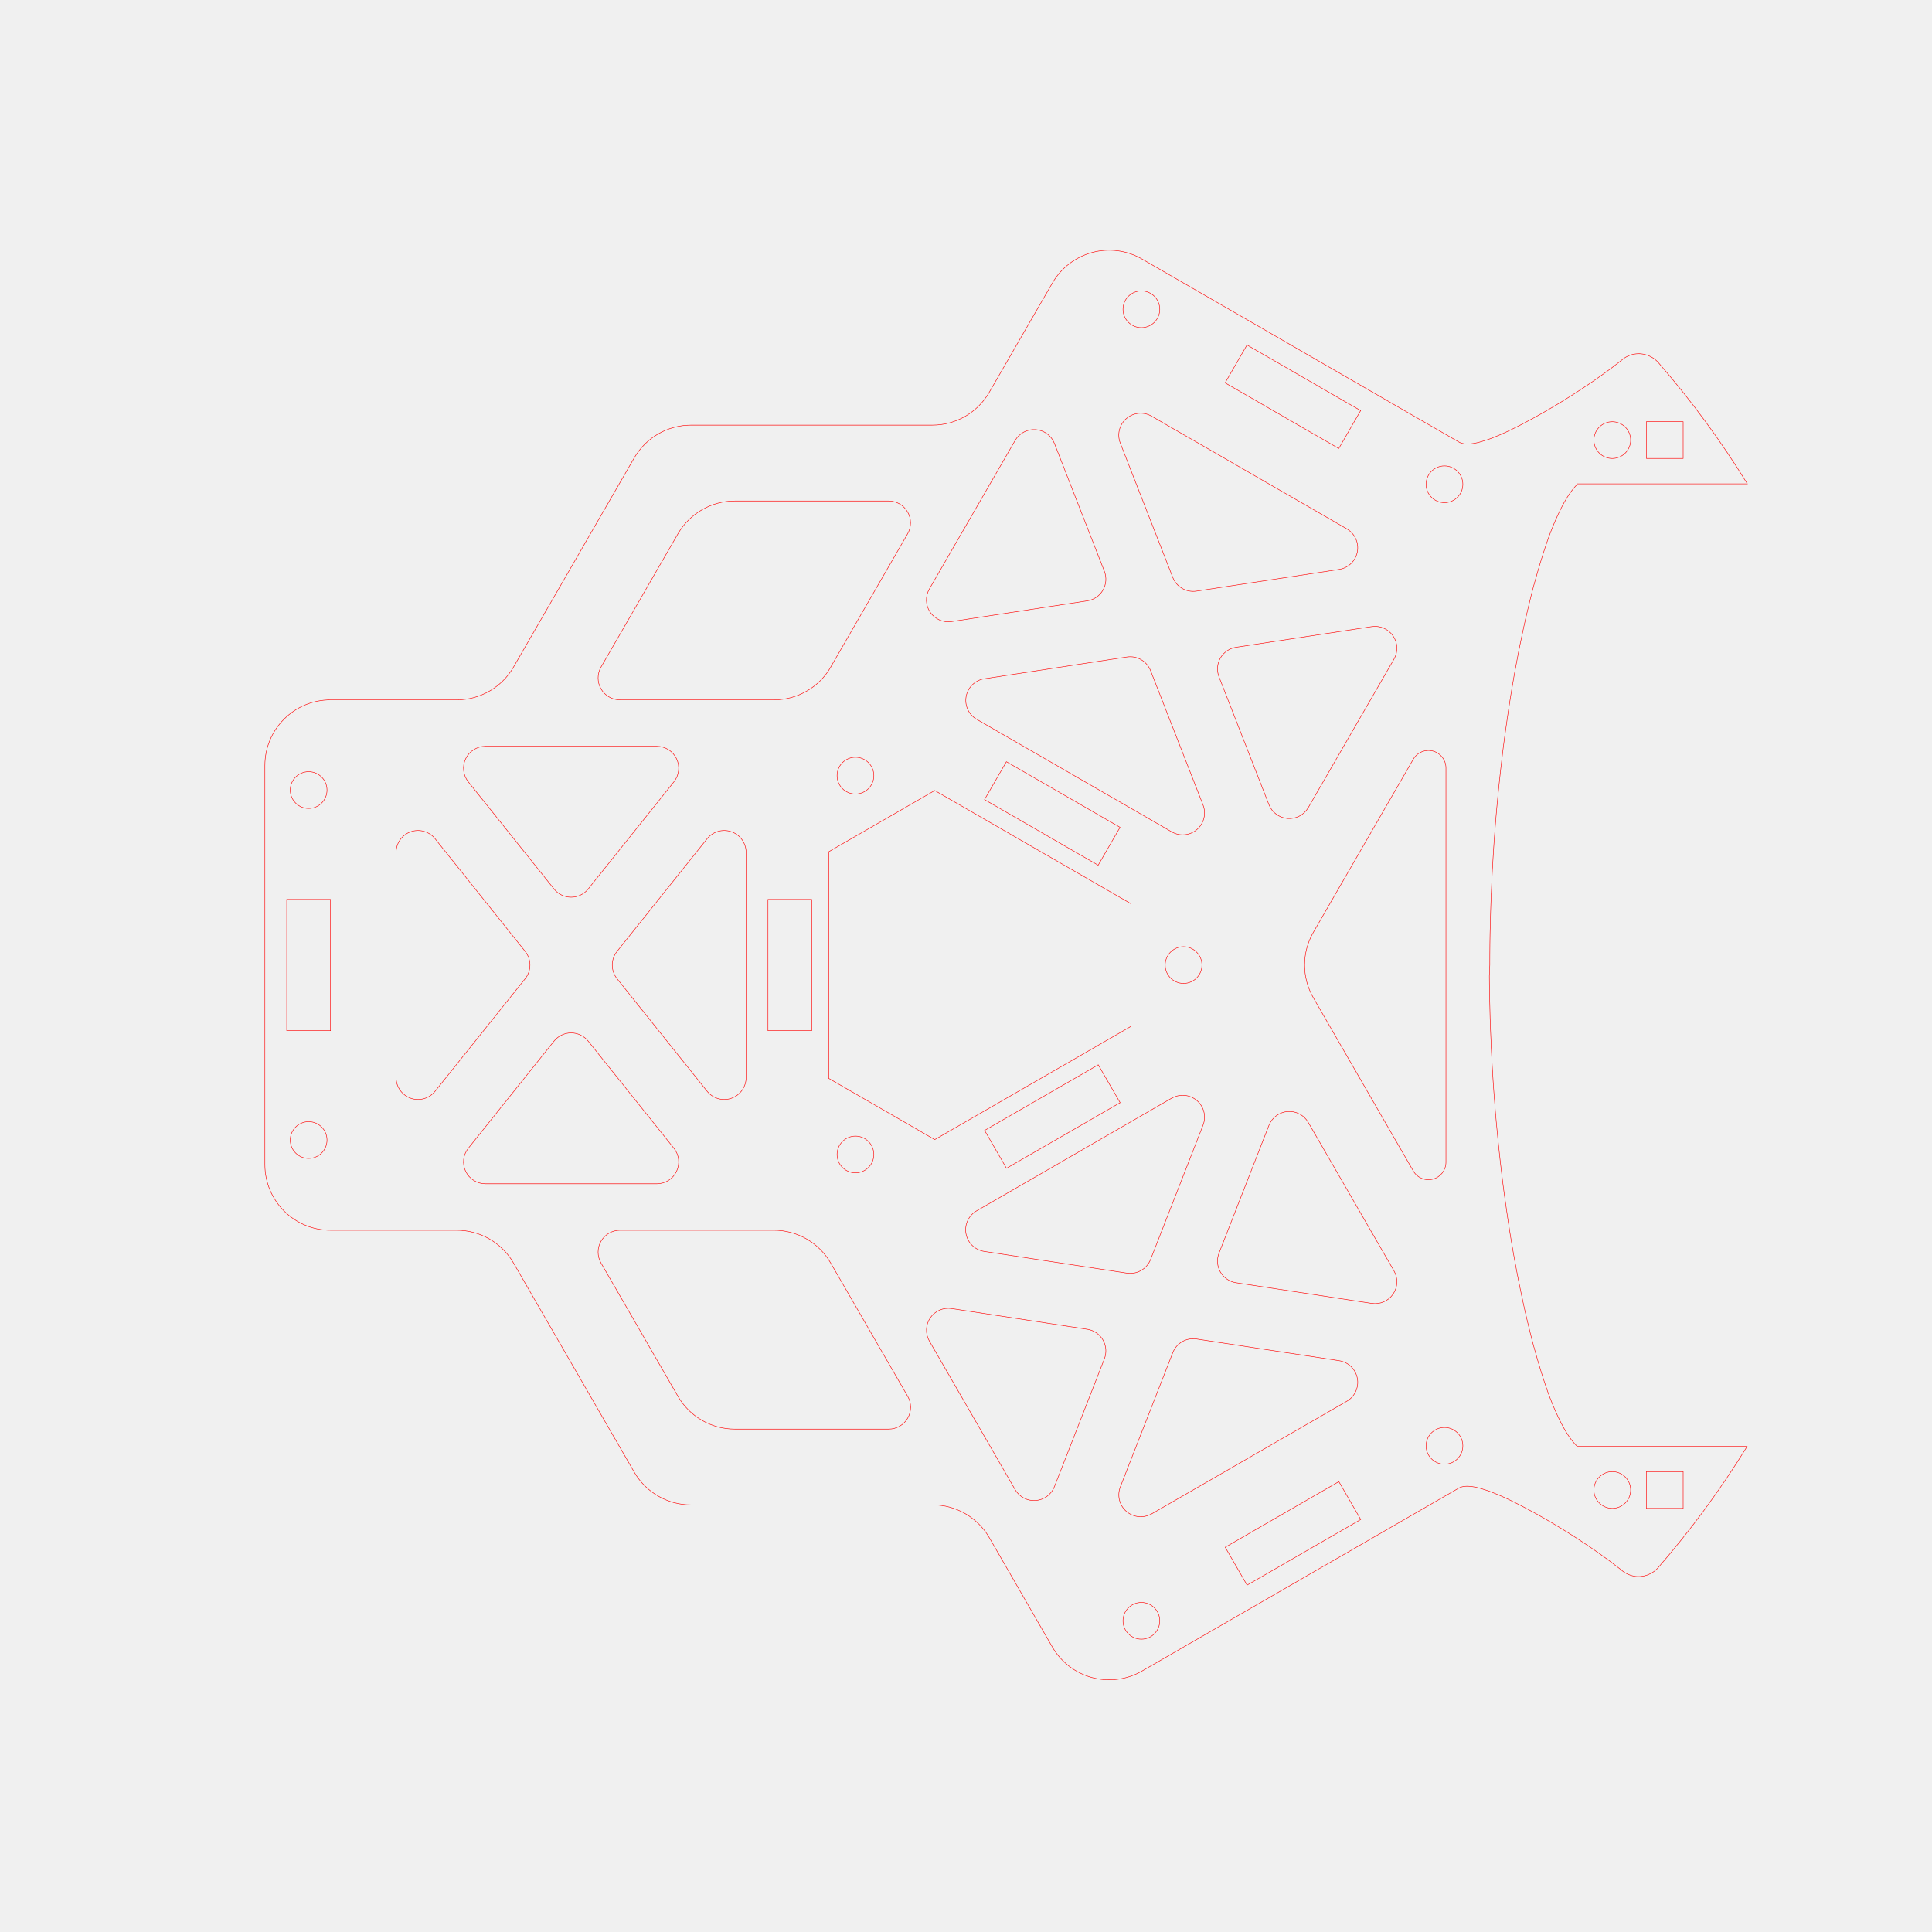
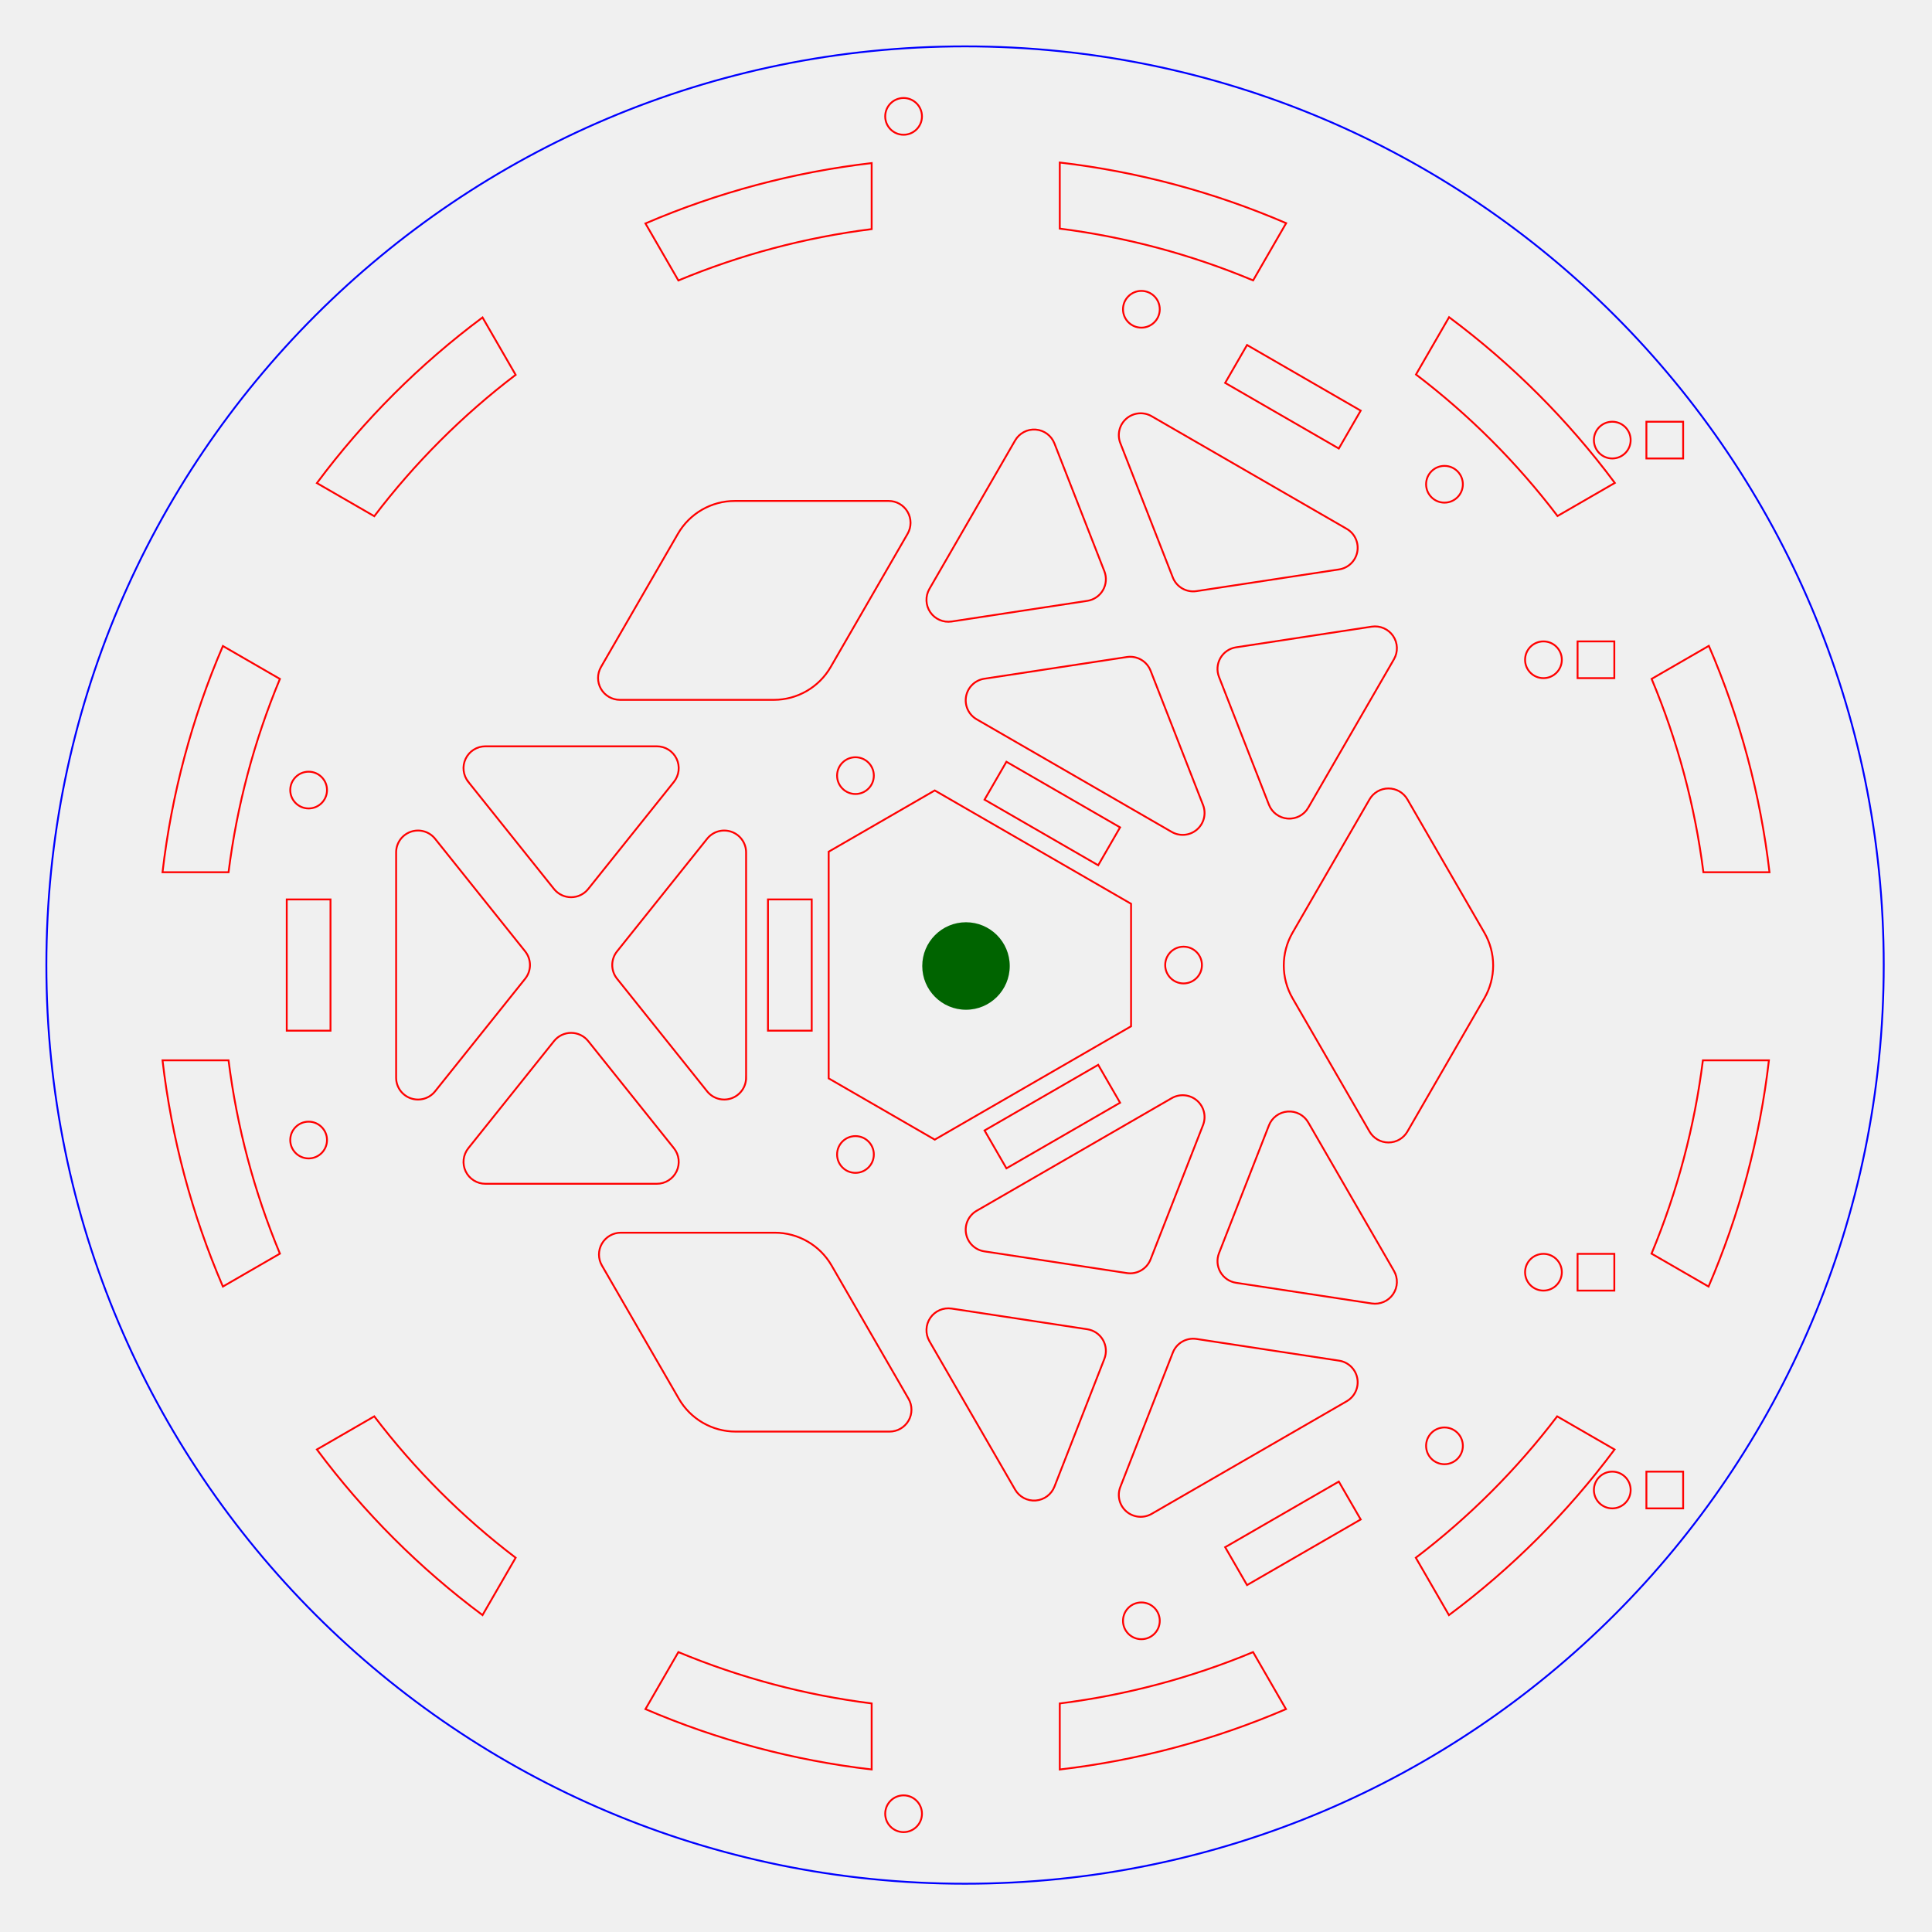
<svg xmlns="http://www.w3.org/2000/svg" xmlns:ns1="http://www.shapertools.com/namespaces/shaper" width="220.818mm" height="220.818mm" viewBox="0 0 220.818 220.818" version="1.1" id="svg5563">
  <defs id="defs5560" />
  <g id="layer1">
-     <g id="g2312" transform="matrix(10,0,0,10,30.275,28.60735)" style="fill:none;stroke:#ff0000;stroke-width:0.21;stroke-miterlimit:4;stroke-dasharray:none;stroke-opacity:1">
-       <path d="M 7.629,8.452 H 4.871 A 0.75,0.75 90 0 1 4.221,8.077 L 2.842,5.687 a 0.75,0.75 -30 0 0 -0.65,-0.375 H 0.75 A 0.75,0.75 90 0 1 0,4.562 V 0 a 0.75,0.75 -180 0 1 0.75,-0.75 h 1.442 a 0.75,0.75 90 0 0 0.65,-0.375 l 1.379,-2.389 a 0.75,0.75 -150 0 1 0.65,-0.375 h 2.759 a 0.75,0.75 90 0 0 0.65,-0.375 L 9,-5.513 a 0.75,0.75 -150 0 1 1.025,-0.275 l 3.621,2.091 v 0 l 0.012,0.006 0.013,0.005 0.014,0.004 0.015,0.003 0.016,0.002 0.017,0.001 0.018,-9.6e-6 0.019,-0.001 0.02,-0.002 0.021,-0.003 0.022,-0.004 0.023,-0.005 0.024,-0.006 0.025,-0.007 0.025,-0.008 0.026,-0.008 0.027,-0.009 0.028,-0.01 0.028,-0.011 0.029,-0.012 0.03,-0.012 0.03,-0.013 0.031,-0.014 0.031,-0.014 0.032,-0.015 0.032,-0.016 0.033,-0.016 0.033,-0.017 0.034,-0.017 0.034,-0.018 0.069,-0.037 0.07,-0.038 0.071,-0.04 0.071,-0.041 0.071,-0.042 0.071,-0.043 0.071,-0.044 0.07,-0.044 0.069,-0.045 0.068,-0.045 0.067,-0.045 0.065,-0.045 0.063,-0.045 0.061,-0.044 0.03,-0.022 0.029,-0.022 0.028,-0.022 0.028,-0.021 0.027,-0.021 0.026,-0.021 v 0 l 0.011,-0.009 0.012,-0.008 0.012,-0.008 0.013,-0.007 0.013,-0.006 0.013,-0.006 0.013,-0.005 0.014,-0.005 0.014,-0.004 0.014,-0.003 0.014,-0.003 0.014,-0.002 0.014,-0.001 0.014,-4.454e-4 0.014,2.428e-4 0.014,9.333e-4 0.014,0.002 0.014,0.002 0.014,0.003 0.014,0.004 0.014,0.004 0.013,0.005 0.013,0.006 0.013,0.006 0.013,0.007 0.012,0.007 0.012,0.008 0.012,0.009 0.011,0.009 0.011,0.01 0.01,0.01 0.01,0.011 a 10.5,10.5 -40.961 0 1 1.015,1.383 H 15 v 0 l -0.011,0.011 -0.011,0.012 -0.011,0.012 -0.011,0.013 -0.011,0.013 -0.011,0.014 -0.011,0.015 -0.011,0.015 -0.011,0.016 -0.011,0.017 -0.011,0.017 -0.011,0.018 -0.011,0.019 -0.011,0.019 -0.011,0.02 -0.011,0.021 -0.011,0.021 -0.011,0.022 -0.011,0.022 -0.011,0.023 -0.011,0.024 -0.011,0.024 -0.011,0.025 -0.011,0.025 -0.011,0.026 -0.011,0.027 -0.022,0.055 -0.022,0.058 -0.021,0.06 -0.021,0.062 -0.021,0.064 -0.021,0.067 -0.021,0.069 -0.021,0.071 -0.021,0.073 -0.021,0.075 -0.021,0.078 -0.02,0.08 -0.02,0.082 -0.02,0.084 -0.02,0.085 -0.019,0.087 -0.019,0.089 -0.019,0.091 -0.019,0.093 -0.018,0.094 -0.018,0.096 -0.018,0.098 -0.017,0.099 -0.017,0.101 -0.016,0.102 -0.016,0.104 -0.015,0.105 -0.015,0.106 -0.015,0.107 -0.014,0.109 -0.013,0.11 -0.013,0.111 -0.012,0.112 -0.012,0.113 -0.011,0.114 -0.011,0.115 -0.01,0.116 -0.009,0.116 -0.009,0.117 -0.008,0.118 -0.007,0.118 -0.007,0.119 -0.006,0.119 -0.005,0.12 -0.005,0.12 -0.004,0.121 -0.003,0.121 -0.003,0.121 -0.002,0.121 -0.001,0.121 L 14,2.281 l 3.64e-4,0.122 0.001,0.121 0.002,0.121 0.003,0.121 0.003,0.121 0.004,0.121 0.005,0.12 0.005,0.12 0.006,0.119 0.007,0.119 0.007,0.118 0.008,0.118 0.009,0.117 0.009,0.116 0.01,0.116 0.011,0.115 0.011,0.114 0.012,0.113 0.012,0.112 0.013,0.111 0.013,0.11 0.014,0.109 0.015,0.107 0.015,0.106 0.015,0.105 0.016,0.104 0.016,0.102 0.017,0.101 0.017,0.099 0.018,0.098 0.018,0.096 0.018,0.094 0.019,0.093 0.019,0.091 0.019,0.089 0.019,0.087 0.02,0.085 0.02,0.084 0.02,0.082 0.02,0.08 0.021,0.078 0.021,0.075 0.021,0.073 0.021,0.071 0.021,0.069 0.021,0.067 0.021,0.064 0.021,0.062 0.021,0.06 0.022,0.058 0.022,0.055 0.011,0.027 0.011,0.026 0.011,0.025 0.011,0.025 0.011,0.024 0.011,0.024 0.011,0.023 0.011,0.022 0.011,0.022 0.011,0.021 0.011,0.021 0.011,0.02 0.011,0.019 0.011,0.019 0.011,0.018 0.011,0.017 0.011,0.017 0.011,0.016 0.011,0.015 0.011,0.015 0.011,0.014 0.011,0.013 0.011,0.013 0.011,0.012 0.011,0.012 L 15,7.781 h 1.944 a 10.5,10.5 31.588 0 1 -1.015,1.383 v 0 l -0.01,0.011 -0.01,0.01 -0.011,0.01 -0.011,0.009 -0.012,0.009 -0.012,0.008 -0.012,0.007 -0.013,0.007 -0.013,0.006 -0.013,0.006 -0.013,0.005 -0.014,0.004 -0.014,0.004 -0.014,0.003 -0.014,0.002 -0.014,0.002 -0.014,9.367e-4 -0.014,2.45e-4 -0.014,-4.439e-4 -0.014,-0.001 -0.014,-0.002 -0.014,-0.002 -0.014,-0.003 -0.014,-0.004 -0.014,-0.005 -0.013,-0.005 -0.013,-0.006 -0.013,-0.006 -0.013,-0.007 -0.012,-0.008 -0.012,-0.008 -0.011,-0.009 v 0 l -0.026,-0.021 -0.027,-0.021 -0.028,-0.021 -0.028,-0.022 -0.029,-0.022 -0.03,-0.022 -0.061,-0.044 -0.063,-0.045 -0.065,-0.045 -0.067,-0.045 -0.068,-0.045 -0.069,-0.045 -0.07,-0.044 -0.071,-0.044 -0.071,-0.043 -0.071,-0.042 -0.071,-0.041 -0.071,-0.04 -0.07,-0.038 -0.069,-0.037 -0.034,-0.018 -0.034,-0.017 -0.033,-0.017 -0.033,-0.016 -0.032,-0.016 -0.032,-0.015 -0.031,-0.014 -0.031,-0.014 -0.03,-0.013 -0.03,-0.012 -0.029,-0.012 -0.028,-0.011 -0.028,-0.01 -0.027,-0.009 -0.026,-0.008 -0.025,-0.008 -0.025,-0.007 -0.024,-0.006 -0.023,-0.005 -0.022,-0.004 -0.021,-0.003 -0.02,-0.002 -0.019,-0.001 -0.018,-9.6e-6 -0.017,0.001 -0.016,0.002 -0.015,0.003 -0.014,0.004 -0.013,0.005 -0.012,0.006 -3.621,2.091 A 0.75,0.75 60 0 1 9,10.075 L 8.279,8.827 a 0.75,0.75 -30 0 0 -0.65,-0.375 z" fill="#000000" ns1:cutDepth="0.003" ns1:pathType="exterior" transform="matrix(1,0,0,-1,0,10.45032)" vector-effect="non-scaling-stroke" id="path2196" style="fill:none;stroke:#ff0000;stroke-width:0.21;stroke-miterlimit:4;stroke-dasharray:none;stroke-opacity:1" />
-       <path d="m 10.29,2.281 a 0.21,0.21 0 1 1 0.42,0 0.21,0.21 0 1 1 -0.42,0 z" fill="#ffffff" ns1:cutDepth="0.003" ns1:pathType="interior" stroke="#000000" transform="matrix(1,0,0,-1,0,10.45032)" vector-effect="non-scaling-stroke" id="path2198" style="fill:none;stroke:#ff0000;stroke-width:0.21;stroke-miterlimit:4;stroke-dasharray:none;stroke-opacity:1" />
-       <path d="m 0.29,0.281 a 0.21,0.21 0 1 1 0.42,0 0.21,0.21 0 1 1 -0.42,0 z" fill="#ffffff" ns1:cutDepth="0.003" ns1:pathType="interior" stroke="#000000" transform="matrix(1,0,0,-1,0,10.45032)" vector-effect="non-scaling-stroke" id="path2200" style="fill:none;stroke:#ff0000;stroke-width:0.21;stroke-miterlimit:4;stroke-dasharray:none;stroke-opacity:1" />
-       <path d="m 0.29,4.281 a 0.21,0.21 0 1 1 0.42,0 0.21,0.21 0 1 1 -0.42,0 z" fill="#ffffff" ns1:cutDepth="0.003" ns1:pathType="interior" stroke="#000000" transform="matrix(1,0,0,-1,0,10.45032)" vector-effect="non-scaling-stroke" id="path2202" style="fill:none;stroke:#ff0000;stroke-width:0.21;stroke-miterlimit:4;stroke-dasharray:none;stroke-opacity:1" />
-       <path d="m 11.925,4.08 0.98,1.697 a 0.25,0.25 -30 0 1 -0.254,0.372 L 11.1,5.913 A 0.25,0.25 98.66 0 1 10.905,5.575 l 0.571,-1.461 a 0.25,0.25 -158.66 0 1 0.449,-0.034 z" fill="#ffffff" ns1:cutDepth="0.003" ns1:pathType="interior" stroke="#000000" transform="matrix(1,0,0,-1,0,10.45032)" vector-effect="non-scaling-stroke" id="path2204" style="fill:none;stroke:#ff0000;stroke-width:0.21;stroke-miterlimit:4;stroke-dasharray:none;stroke-opacity:1" />
-       <path d="m 6.54,0.116 a 0.21,0.21 0 1 1 0.42,0 0.21,0.21 0 1 1 -0.42,0 z" fill="#ffffff" ns1:cutDepth="0.003" ns1:pathType="interior" stroke="#000000" transform="matrix(1,0,0,-1,0,10.45032)" vector-effect="non-scaling-stroke" id="path2206" style="fill:none;stroke:#ff0000;stroke-width:0.21;stroke-miterlimit:4;stroke-dasharray:none;stroke-opacity:1" />
-       <path d="M 7.849,6.207 9.4,6.444 A 0.25,0.25 -81.34 0 1 9.595,6.782 L 9.024,8.243 A 0.25,0.25 21.34 0 1 8.575,8.277 L 7.595,6.58 A 0.25,0.25 150 0 1 7.849,6.207 Z" fill="#ffffff" ns1:cutDepth="0.003" ns1:pathType="interior" stroke="#000000" transform="matrix(1,0,0,-1,0,10.45032)" vector-effect="non-scaling-stroke" id="path2208" style="fill:none;stroke:#ff0000;stroke-width:0.21;stroke-miterlimit:4;stroke-dasharray:none;stroke-opacity:1" />
-       <path d="m 6.54,4.446 a 0.21,0.21 0 1 1 0.42,0 0.21,0.21 0 1 1 -0.42,0 z" fill="#ffffff" ns1:cutDepth="0.003" ns1:pathType="interior" stroke="#000000" transform="matrix(1,0,0,-1,0,10.45032)" vector-effect="non-scaling-stroke" id="path2210" style="fill:none;stroke:#ff0000;stroke-width:0.21;stroke-miterlimit:4;stroke-dasharray:none;stroke-opacity:1" />
-       <path d="m 10.135,-3.992 2.23,1.287 a 0.25,0.25 -60 0 1 -0.087,0.464 L 10.648,-1.993 A 0.25,0.25 81.34 0 1 10.377,-2.149 L 9.777,-3.684 a 0.25,0.25 158.66 0 1 0.358,-0.307 z" fill="#ffffff" ns1:cutDepth="0.003" ns1:pathType="interior" stroke="#000000" transform="matrix(1,0,0,-1,0,10.45032)" vector-effect="non-scaling-stroke" id="path2212" style="fill:none;stroke:#ff0000;stroke-width:0.21;stroke-miterlimit:4;stroke-dasharray:none;stroke-opacity:1" />
-       <path d="M 7.595,-2.017 8.575,-3.715 a 0.25,0.25 -150 0 1 0.449,0.034 l 0.571,1.461 a 0.25,0.25 -21.34 0 1 -0.195,0.338 L 7.849,-1.645 A 0.25,0.25 81.34 0 1 7.595,-2.017 Z" fill="#ffffff" ns1:cutDepth="0.003" ns1:pathType="interior" stroke="#000000" transform="matrix(1,0,0,-1,0,10.45032)" vector-effect="non-scaling-stroke" id="path2214" style="fill:none;stroke:#ff0000;stroke-width:0.21;stroke-miterlimit:4;stroke-dasharray:none;stroke-opacity:1" />
-       <path d="m 11.476,0.449 -0.571,-1.461 a 0.25,0.25 158.66 0 1 0.195,-0.338 l 1.551,-0.236 a 0.25,0.25 -98.66 0 1 0.254,0.372 L 11.925,0.483 A 0.25,0.25 30 0 1 11.476,0.449 Z" fill="#ffffff" ns1:cutDepth="0.003" ns1:pathType="interior" stroke="#000000" transform="matrix(1,0,0,-1,0,10.45032)" vector-effect="non-scaling-stroke" id="path2216" style="fill:none;stroke:#ff0000;stroke-width:0.21;stroke-miterlimit:4;stroke-dasharray:none;stroke-opacity:1" />
-       <path d="m 6.25,3.031 h -0.5 v -1.5 h 0.5 z" fill="#ffffff" ns1:cutDepth="0.003" ns1:pathType="interior" stroke="#000000" transform="matrix(1,0,0,-1,0,10.45032)" vector-effect="non-scaling-stroke" id="path2218-3" style="fill:none;stroke:#ff0000;stroke-width:0.21;stroke-miterlimit:4;stroke-dasharray:none;stroke-opacity:1" />
-       <path d="m 0.75,3.031 h -0.5 v -1.5 h 0.5 z" fill="#ffffff" ns1:cutDepth="0.003" ns1:pathType="interior" stroke="#000000" transform="matrix(1,0,0,-1,0,10.45032)" vector-effect="non-scaling-stroke" id="path2220" style="fill:none;stroke:#ff0000;stroke-width:0.21;stroke-miterlimit:4;stroke-dasharray:none;stroke-opacity:1" />
-       <path d="m 11.225,9.368 -0.25,-0.433 1.299,-0.75 0.25,0.433 z" fill="#ffffff" ns1:cutDepth="0.003" ns1:pathType="interior" stroke="#000000" transform="matrix(1,0,0,-1,0,10.45032)" vector-effect="non-scaling-stroke" id="path2222" style="fill:none;stroke:#ff0000;stroke-width:0.21;stroke-miterlimit:4;stroke-dasharray:none;stroke-opacity:1" />
-       <path d="m 8.475,4.605 -0.25,-0.433 1.299,-0.75 0.25,0.433 z" fill="#ffffff" ns1:cutDepth="0.003" ns1:pathType="interior" stroke="#000000" transform="matrix(1,0,0,-1,0,10.45032)" vector-effect="non-scaling-stroke" id="path2224-6" style="fill:none;stroke:#ff0000;stroke-width:0.21;stroke-miterlimit:4;stroke-dasharray:none;stroke-opacity:1" />
-       <path d="m 12.525,-4.056 -0.25,0.433 -1.299,-0.75 0.25,-0.433 z" fill="#ffffff" ns1:cutDepth="0.003" ns1:pathType="interior" stroke="#000000" transform="matrix(1,0,0,-1,0,10.45032)" vector-effect="non-scaling-stroke" id="path2226" style="fill:none;stroke:#ff0000;stroke-width:0.21;stroke-miterlimit:4;stroke-dasharray:none;stroke-opacity:1" />
-       <path d="m 9.775,0.708 -0.25,0.433 -1.299,-0.75 0.25,-0.433 z" fill="#ffffff" ns1:cutDepth="0.003" ns1:pathType="interior" stroke="#000000" transform="matrix(1,0,0,-1,0,10.45032)" vector-effect="non-scaling-stroke" id="path2228-7" style="fill:none;stroke:#ff0000;stroke-width:0.21;stroke-miterlimit:4;stroke-dasharray:none;stroke-opacity:1" />
-       <path d="M 8.135,5.09 10.365,3.803 a 0.25,0.25 -120 0 1 0.358,0.307 L 10.123,5.646 A 0.25,0.25 21.34 0 1 9.852,5.802 L 8.223,5.553 A 0.25,0.25 98.66 0 1 8.135,5.09 Z" fill="#ffffff" ns1:cutDepth="0.003" ns1:pathType="interior" stroke="#000000" transform="matrix(1,0,0,-1,0,10.45032)" vector-effect="non-scaling-stroke" id="path2230" style="fill:none;stroke:#ff0000;stroke-width:0.21;stroke-miterlimit:4;stroke-dasharray:none;stroke-opacity:1" />
-       <path d="M 10.365,0.76 8.135,-0.528 a 0.25,0.25 120 0 1 0.087,-0.464 L 9.852,-1.24 a 0.25,0.25 -98.66 0 1 0.271,0.156 l 0.6,1.536 a 0.25,0.25 -21.34 0 1 -0.358,0.307 z" fill="#ffffff" ns1:cutDepth="0.003" ns1:pathType="interior" stroke="#000000" transform="matrix(1,0,0,-1,0,10.45032)" vector-effect="non-scaling-stroke" id="path2232" style="fill:none;stroke:#ff0000;stroke-width:0.21;stroke-miterlimit:4;stroke-dasharray:none;stroke-opacity:1" />
-       <path d="m 6.467,5.687 0.879,1.523 a 0.25,0.25 -30 0 1 -0.217,0.375 H 5.371 a 0.75,0.75 90 0 1 -0.65,-0.375 L 3.842,5.687 a 0.25,0.25 150 0 1 0.217,-0.375 h 1.759 a 0.75,0.75 -90 0 1 0.65,0.375 z" fill="#ffffff" ns1:cutDepth="0.003" ns1:pathType="interior" stroke="#000000" transform="matrix(1,0,0,-1,0,10.45032)" vector-effect="non-scaling-stroke" id="path2234" style="fill:none;stroke:#ff0000;stroke-width:0.21;stroke-miterlimit:4;stroke-dasharray:none;stroke-opacity:1" />
-       <path d="m 13.272,7.776 a 0.21,0.21 0 1 1 0.42,0 0.21,0.21 0 1 1 -0.42,0 z" fill="#ffffff" ns1:cutDepth="0.003" ns1:pathType="interior" stroke="#000000" transform="matrix(1,0,0,-1,0,10.45032)" vector-effect="non-scaling-stroke" id="path2236" style="fill:none;stroke:#ff0000;stroke-width:0.21;stroke-miterlimit:4;stroke-dasharray:none;stroke-opacity:1" />
-       <path d="m 9.808,9.776 a 0.21,0.21 0 1 1 0.42,0 0.21,0.21 0 1 1 -0.42,0 z" fill="#ffffff" ns1:cutDepth="0.003" ns1:pathType="interior" stroke="#000000" transform="matrix(1,0,0,-1,0,10.45032)" vector-effect="non-scaling-stroke" id="path2238" style="fill:none;stroke:#ff0000;stroke-width:0.21;stroke-miterlimit:4;stroke-dasharray:none;stroke-opacity:1" />
-       <path d="m 3.842,-1.125 0.879,-1.523 a 0.75,0.75 -150 0 1 0.65,-0.375 h 1.759 a 0.25,0.25 -90 0 1 0.217,0.375 L 6.467,-1.125 A 0.75,0.75 30 0 1 5.817,-0.75 H 4.058 A 0.25,0.25 90 0 1 3.842,-1.125 Z" fill="#ffffff" ns1:cutDepth="0.003" ns1:pathType="interior" stroke="#000000" transform="matrix(1,0,0,-1,0,10.45032)" vector-effect="non-scaling-stroke" id="path2240" style="fill:none;stroke:#ff0000;stroke-width:0.21;stroke-miterlimit:4;stroke-dasharray:none;stroke-opacity:1" />
-       <path d="m 13.272,-3.214 a 0.21,0.21 0 1 1 0.42,0 0.21,0.21 0 1 1 -0.42,0 z" fill="#ffffff" ns1:cutDepth="0.003" ns1:pathType="interior" stroke="#000000" transform="matrix(1,0,0,-1,0,10.45032)" vector-effect="non-scaling-stroke" id="path2242" style="fill:none;stroke:#ff0000;stroke-width:0.21;stroke-miterlimit:4;stroke-dasharray:none;stroke-opacity:1" />
-       <path d="m 9.808,-5.214 a 0.21,0.21 0 1 1 0.42,0 0.21,0.21 0 1 1 -0.42,0 z" fill="#ffffff" ns1:cutDepth="0.003" ns1:pathType="interior" stroke="#000000" transform="matrix(1,0,0,-1,0,10.45032)" vector-effect="non-scaling-stroke" id="path2244" style="fill:none;stroke:#ff0000;stroke-width:0.21;stroke-miterlimit:4;stroke-dasharray:none;stroke-opacity:1" />
-       <path d="M 4.675,0.187 3.695,1.412 a 0.25,0.25 38.66 0 1 -0.39,0 L 2.325,0.187 A 0.25,0.25 141.34 0 1 2.52,-0.219 H 4.48 A 0.25,0.25 -90 0 1 4.675,0.187 Z" fill="#ffffff" ns1:cutDepth="0.003" ns1:pathType="interior" stroke="#000000" transform="matrix(1,0,0,-1,0,10.45032)" vector-effect="non-scaling-stroke" id="path2246" style="fill:none;stroke:#ff0000;stroke-width:0.21;stroke-miterlimit:4;stroke-dasharray:none;stroke-opacity:1" />
-       <path d="M 12.365,7.267 10.135,8.554 A 0.25,0.25 60 0 1 9.777,8.246 L 10.377,6.711 A 0.25,0.25 -158.66 0 1 10.648,6.555 l 1.63,0.248 a 0.25,0.25 -81.34 0 1 0.087,0.464 z" fill="#ffffff" ns1:cutDepth="0.003" ns1:pathType="interior" stroke="#000000" transform="matrix(1,0,0,-1,0,10.45032)" vector-effect="non-scaling-stroke" id="path2248" style="fill:none;stroke:#ff0000;stroke-width:0.21;stroke-miterlimit:4;stroke-dasharray:none;stroke-opacity:1" />
-       <path d="m 16.21,1.959 h -0.42 v 0.42 h 0.42 z" fill="#ffffff" ns1:cutDepth="0.003" ns1:pathType="interior" stroke="#000000" vector-effect="non-scaling-stroke" id="path2250" style="fill:none;stroke:#ff0000;stroke-width:0.21;stroke-miterlimit:4;stroke-dasharray:none;stroke-opacity:1" />
-       <path d="M 1.5,3.568 V 0.994 A 0.25,0.25 -180 0 1 1.945,0.838 l 1.03,1.287 a 0.25,0.25 -38.66 0 1 -10e-8,0.312 L 1.945,3.725 A 0.25,0.25 38.66 0 1 1.5,3.568 Z" fill="#ffffff" ns1:cutDepth="0.003" ns1:pathType="interior" stroke="#000000" transform="matrix(1,0,0,-1,0,10.45032)" vector-effect="non-scaling-stroke" id="path2252" style="fill:none;stroke:#ff0000;stroke-width:0.21;stroke-miterlimit:4;stroke-dasharray:none;stroke-opacity:1" />
-       <path d="M 2.325,4.375 3.305,3.15 a 0.25,0.25 -141.34 0 1 0.39,0 L 4.675,4.375 A 0.25,0.25 -38.66 0 1 4.48,4.781 H 2.52 A 0.25,0.25 90 0 1 2.325,4.375 Z" fill="#ffffff" ns1:cutDepth="0.003" ns1:pathType="interior" stroke="#000000" transform="matrix(1,0,0,-1,0,10.45032)" vector-effect="non-scaling-stroke" id="path2254" style="fill:none;stroke:#ff0000;stroke-width:0.21;stroke-miterlimit:4;stroke-dasharray:none;stroke-opacity:1" />
-       <path d="m 15.19,-3.719 a 0.21,0.21 0 1 1 0.42,0 0.21,0.21 0 1 1 -0.42,0 z" fill="#ffffff" ns1:cutDepth="0.003" ns1:pathType="interior" stroke="#000000" transform="matrix(1,0,0,-1,0,10.45032)" vector-effect="non-scaling-stroke" id="path2256" style="fill:none;stroke:#ff0000;stroke-width:0.21;stroke-miterlimit:4;stroke-dasharray:none;stroke-opacity:1" />
-       <path d="m 11.984,1.906 1.142,-1.979 a 0.2,0.2 -150 0 1 0.373,0.1 v 4.507 a 0.2,0.2 0 0 1 -0.373,0.1 L 11.984,2.656 a 0.75,0.75 150 0 1 0,-0.75 z" fill="#ffffff" ns1:cutDepth="0.003" ns1:pathType="interior" stroke="#000000" transform="matrix(1,0,0,-1,0,10.45032)" vector-effect="non-scaling-stroke" id="path2258" style="fill:none;stroke:#ff0000;stroke-width:0.21;stroke-miterlimit:4;stroke-dasharray:none;stroke-opacity:1" />
-       <path d="m 9.9,2.981 -2.244,1.295 -1.212,-0.7 V 0.986 L 7.656,0.286 9.9,1.581 Z" fill="#ffffff" ns1:cutDepth="0.003" ns1:pathType="interior" stroke="#000000" transform="matrix(1,0,0,-1,0,10.45032)" vector-effect="non-scaling-stroke" id="path2260" style="fill:none;stroke:#ff0000;stroke-width:0.21;stroke-miterlimit:4;stroke-dasharray:none;stroke-opacity:1" />
-       <path d="m 15.79,-3.929 h 0.42 v 0.42 h -0.42 z" fill="#ffffff" ns1:cutDepth="0.003" ns1:pathType="interior" stroke="#000000" transform="matrix(1,0,0,-1,0,10.45032)" vector-effect="non-scaling-stroke" id="path2262" style="fill:none;stroke:#ff0000;stroke-width:0.21;stroke-miterlimit:4;stroke-dasharray:none;stroke-opacity:1" />
-       <path d="m 15.19,8.281 a 0.21,0.21 0 1 1 0.42,0 0.21,0.21 0 1 1 -0.42,0 z" fill="#ffffff" ns1:cutDepth="0.003" ns1:pathType="interior" stroke="#000000" transform="matrix(1,0,0,-1,0,10.45032)" vector-effect="non-scaling-stroke" id="path2264" style="fill:none;stroke:#ff0000;stroke-width:0.21;stroke-miterlimit:4;stroke-dasharray:none;stroke-opacity:1" />
-       <path d="M 5.5,0.994 V 3.568 A 0.25,0.25 0 0 1 5.055,3.725 L 4.025,2.437 a 0.25,0.25 141.34 0 1 0,-0.312 L 5.055,0.838 A 0.25,0.25 -141.34 0 1 5.5,0.994 Z" fill="#ffffff" ns1:cutDepth="0.003" ns1:pathType="interior" stroke="#000000" transform="matrix(1,0,0,-1,0,10.45032)" vector-effect="non-scaling-stroke" id="path2266" style="fill:none;stroke:#ff0000;stroke-width:0.21;stroke-miterlimit:4;stroke-dasharray:none;stroke-opacity:1" />
-     </g>
+     <circle style="fill:none;stroke:#0000ff;stroke-width:0.8;stroke-dasharray:none;stroke-opacity:1" id="path525" cx="110.3" cy="110.3" r="105" vector-effect="non-scaling-stroke" />
+     <path d="m 33.175,90.301 a 2.1,2.1 0 1 0 4.2,0 2.1,2.1 0 1 0 -4.2,0 z" fill="#ffffff" ns1:cutDepth="0.003" ns1:pathType="interior" stroke="#000000" vector-effect="non-scaling-stroke" id="path1099" style="fill:none;stroke:#ff0000;stroke-width:0.8;stroke-miterlimit:4;stroke-dasharray:none;stroke-opacity:1" />
+     <path d="m 33.175,130.301 a 2.1,2.1 0 1 0 4.2,0 2.1,2.1 0 1 0 -4.2,0 z" fill="#ffffff" ns1:cutDepth="0.003" ns1:pathType="interior" stroke="#000000" vector-effect="non-scaling-stroke" id="path1101" style="fill:none;stroke:#ff0000;stroke-width:0.8;stroke-miterlimit:4;stroke-dasharray:none;stroke-opacity:1" />
+     <path d="m 162.996,55.349 a 2.1,2.1 0 1 0 4.2,0 2.1,2.1 0 1 0 -4.2,0 z" fill="#ffffff" ns1:cutDepth="0.003" ns1:pathType="interior" stroke="#000000" vector-effect="non-scaling-stroke" id="path1103" style="fill:none;stroke:#ff0000;stroke-width:0.8;stroke-miterlimit:4;stroke-dasharray:none;stroke-opacity:1" />
+     <path d="m 128.354,35.349 a 2.1,2.1 0 1 0 4.2,0 2.1,2.1 0 1 0 -4.2,0 z" fill="#ffffff" ns1:cutDepth="0.003" ns1:pathType="interior" stroke="#000000" vector-effect="non-scaling-stroke" id="path1105" style="fill:none;stroke:#ff0000;stroke-width:0.8;stroke-miterlimit:4;stroke-dasharray:none;stroke-opacity:1" />
+     <path d="m 162.996,165.252 a 2.1,2.1 0 1 0 4.2,0 2.1,2.1 0 1 0 -4.2,0 z" fill="#ffffff" ns1:cutDepth="0.003" ns1:pathType="interior" vector-effect="non-scaling-stroke" id="path1107" style="fill:none;stroke:#ff0000;stroke-width:0.8;stroke-dasharray:none;stroke-opacity:1" />
+     <path d="m 128.354,185.252 a 2.1,2.1 0 1 0 4.2,0 2.1,2.1 0 1 0 -4.2,0 z" fill="#ffffff" ns1:cutDepth="0.003" ns1:pathType="interior" stroke="#000000" vector-effect="non-scaling-stroke" id="path1109" style="fill:none;stroke:#ff0000;stroke-width:0.8;stroke-miterlimit:4;stroke-dasharray:none;stroke-opacity:1" />
+     <path d="m 95.675,131.951 a 2.1,2.1 0 1 0 4.2,0 2.1,2.1 0 1 0 -4.2,0 z" fill="#ffffff" ns1:cutDepth="0.003" ns1:pathType="interior" stroke="#000000" vector-effect="non-scaling-stroke" id="path1111" style="fill:none;stroke:#ff0000;stroke-width:0.8;stroke-miterlimit:4;stroke-dasharray:none;stroke-opacity:1" />
+     <path d="m 95.675,88.65 a 2.1,2.1 0 1 0 4.2,0 2.1,2.1 0 1 0 -4.2,0 z" fill="#ffffff" ns1:cutDepth="0.003" ns1:pathType="interior" stroke="#000000" vector-effect="non-scaling-stroke" id="path1113" style="fill:none;stroke:#ff0000;stroke-width:0.8;stroke-miterlimit:4;stroke-dasharray:none;stroke-opacity:1" />
+     <path d="m 133.175,110.301 a 2.1,2.1 0 1 0 4.2,0 2.1,2.1 0 1 0 -4.2,0 z" fill="#ffffff" ns1:cutDepth="0.003" ns1:pathType="interior" stroke="#000000" vector-effect="non-scaling-stroke" id="path1115" style="fill:none;stroke:#ff0000;stroke-width:0.8;stroke-miterlimit:4;stroke-dasharray:none;stroke-opacity:1" />
+     <path d="m 182.175,170.301 a 2.1,2.1 0 1 0 4.2,0 2.1,2.1 0 1 0 -4.2,0 z" fill="#ffffff" ns1:cutDepth="0.003" ns1:pathType="interior" stroke="#000000" vector-effect="non-scaling-stroke" id="path1123" style="fill:none;stroke:#ff0000;stroke-width:0.8;stroke-miterlimit:4;stroke-dasharray:none;stroke-opacity:1" />
+     <path d="m 182.175,50.301 a 2.1,2.1 0 1 0 4.2,0 2.1,2.1 0 1 0 -4.2,0 z" fill="#ffffff" ns1:cutDepth="0.003" ns1:pathType="interior" stroke="#000000" vector-effect="non-scaling-stroke" id="path1127" style="fill:none;stroke:#ff0000;stroke-width:0.8;stroke-miterlimit:4;stroke-dasharray:none;stroke-opacity:1" />
+     <path d="m 188.175,168.201 v 4.2 h 4.2 v -4.2 z" fill="#ffffff" ns1:cutDepth="0.003" ns1:pathType="interior" stroke="#000000" vector-effect="non-scaling-stroke" id="path1129" style="fill:none;stroke:#ff0000;stroke-width:0.8;stroke-miterlimit:4;stroke-dasharray:none;stroke-opacity:1" />
+     <path d="m 188.175,48.201 v 4.2 h 4.2 v -4.2 z" fill="#ffffff" ns1:cutDepth="0.003" ns1:pathType="interior" stroke="#000000" vector-effect="non-scaling-stroke" id="path1131" style="fill:none;stroke:#ff0000;stroke-width:0.8;stroke-miterlimit:4;stroke-dasharray:none;stroke-opacity:1" />
+     <path d="m 174.309,145.409 a 2.1,2.1 0 1 0 4.2,0 2.1,2.1 0 1 0 -4.2,0 z" fill="#ffffff" ns1:cutDepth="0.003" ns1:pathType="interior" stroke="#000000" vector-effect="non-scaling-stroke" id="path1127-3" style="fill:none;stroke:#ff0000;stroke-width:0.8;stroke-miterlimit:4;stroke-dasharray:none;stroke-opacity:1" />
+     <path d="m 180.309,143.309 v 4.2 h 4.2 v -4.2 z" fill="#ffffff" ns1:cutDepth="0.003" ns1:pathType="interior" stroke="#000000" vector-effect="non-scaling-stroke" id="path1131-6" style="fill:none;stroke:#ff0000;stroke-width:0.8;stroke-miterlimit:4;stroke-dasharray:none;stroke-opacity:1" />
+     <path d="m 101.175,207.301 a 2.1,2.1 0 1 0 4.2,0 2.1,2.1 0 1 0 -4.2,0 z" fill="#ffffff" ns1:cutDepth="0.003" ns1:pathType="interior" stroke="#000000" vector-effect="non-scaling-stroke" id="path1133" style="fill:none;stroke:#ff0000;stroke-width:0.8;stroke-miterlimit:4;stroke-dasharray:none;stroke-opacity:1" />
+     <path d="m 101.175,13.301 a 2.1,2.1 0 1 0 4.2,0 2.1,2.1 0 1 0 -4.2,0 z" fill="#ffffff" ns1:cutDepth="0.003" ns1:pathType="interior" stroke="#000000" vector-effect="non-scaling-stroke" id="path1135" style="fill:none;stroke:#ff0000;stroke-width:0.8;stroke-miterlimit:4;stroke-dasharray:none;stroke-opacity:1" />
+     <path d="m 153.02,169.337 -12.99,7.5 2.5,4.33 12.99,-7.5 z" fill="#ffffff" ns1:cutDepth="0.003" ns1:pathType="interior" stroke="#000000" vector-effect="non-scaling-stroke" id="path1139" style="fill:none;stroke:#ff0000;stroke-width:0.8;stroke-miterlimit:4;stroke-dasharray:none;stroke-opacity:1" />
+     <path d="m 140.03,43.764 12.99,7.5 2.5,-4.33 -12.99,-7.5 z" fill="#ffffff" ns1:cutDepth="0.003" ns1:pathType="interior" stroke="#000000" vector-effect="non-scaling-stroke" id="path1141" style="fill:none;stroke:#ff0000;stroke-width:0.8;stroke-miterlimit:4;stroke-dasharray:none;stroke-opacity:1" />
+     <path d="m 32.775,102.801 v 15 h 5 v -15 z" fill="#ffffff" ns1:cutDepth="0.003" ns1:pathType="interior" stroke="#000000" vector-effect="non-scaling-stroke" id="path1143" style="fill:none;stroke:#ff0000;stroke-width:0.8;stroke-miterlimit:4;stroke-dasharray:none;stroke-opacity:1" />
+     <circle style="fill:#006400;fill-opacity:1;stroke-width:1.134;stroke-dasharray:none" id="path4820" cx="110.409" cy="110.409" r="5" />
+     <path d="m 92.775,102.8 h -5 v 15 h 5 z" fill="#ffffff" ns1:cutDepth="0.003" ns1:pathType="interior" stroke="#000000" vector-effect="non-scaling-stroke" id="path2218" style="fill:none;stroke:#ff0000;stroke-width:0.8;stroke-miterlimit:4;stroke-dasharray:none;stroke-opacity:1" />
+     <path d="m 115.029,87.065 -2.5,4.33 12.99,7.5 2.5,-4.33 z" fill="#ffffff" ns1:cutDepth="0.003" ns1:pathType="interior" stroke="#000000" vector-effect="non-scaling-stroke" id="path2224" style="fill:none;stroke:#ff0000;stroke-width:0.8;stroke-miterlimit:4;stroke-dasharray:none;stroke-opacity:1" />
+     <path d="m 128.02,126.036 -2.5,-4.33 -12.99,7.5 2.5,4.33 z" fill="#ffffff" ns1:cutDepth="0.003" ns1:pathType="interior" stroke="#000000" vector-effect="non-scaling-stroke" id="path2228" style="fill:none;stroke:#ff0000;stroke-width:0.8;stroke-miterlimit:4;stroke-dasharray:none;stroke-opacity:1" />
+     <path d="m 174.309,75.409 a 2.1,2.1 0 1 0 4.2,0 2.1,2.1 0 1 0 -4.2,0 z" fill="#ffffff" ns1:cutDepth="0.003" ns1:pathType="interior" stroke="#000000" vector-effect="non-scaling-stroke" id="path352" style="fill:none;stroke:#ff0000;stroke-width:0.8;stroke-miterlimit:4;stroke-dasharray:none;stroke-opacity:1" />
+     <path d="m 180.309,73.309 v 4.2 h 4.2 v -4.2 z" fill="#ffffff" ns1:cutDepth="0.003" ns1:pathType="interior" stroke="#000000" vector-effect="non-scaling-stroke" id="path354" style="fill:none;stroke:#ff0000;stroke-width:0.8;stroke-miterlimit:4;stroke-dasharray:none;stroke-opacity:1" />
+     <path d="M 129.275,103.299 106.837,90.345 94.713,97.345 v 25.909 l 12.124,7 22.438,-12.954 z" fill="#ffffff" ns1:cutDepth="0.003" ns1:pathType="interior" stroke="#000000" vector-effect="non-scaling-stroke" id="path2260" style="fill:none;stroke:#ff0000;stroke-width:0.8;stroke-miterlimit:4;stroke-dasharray:none;stroke-opacity:1" />
+     <path id="path6735" style="fill:none;stroke:#ff0000;stroke-width:0.8;stroke-dasharray:none;stroke-opacity:1" d="m 121.127,18.576 v 7.554 a 85,85 0 0 1 22.098,5.918 l 3.775,-6.54 A 92.5,92.5 0 0 0 121.127,18.576 Z m -21.5,0.064 a 92.5,92.5 0 0 0 -25.855,6.899 l 3.763,6.517 a 85,85 0 0 1 22.092,-5.87 z m 65.996,17.613 -3.781,6.549 a 85,85 0 0 1 16.175,16.175 l 6.549,-3.781 A 92.5,92.5 0 0 0 165.623,36.253 Z M 55.15,36.284 A 92.5,92.5 0 0 0 36.22,55.214 l 6.558,3.786 A 85,85 0 0 1 58.936,42.842 Z m 140.162,37.534 -6.54,3.776 a 85,85 0 0 1 5.918,22.097 h 7.554 a 92.5,92.5 0 0 0 -6.932,-25.873 z M 25.475,73.836 A 92.5,92.5 0 0 0 18.576,99.692 h 7.546 A 85,85 0 0 1 31.992,77.599 Z M 18.576,121.192 a 92.5,92.5 0 0 0 6.899,25.855 l 6.517,-3.763 a 85,85 0 0 1 -5.87,-22.092 z m 176.056,0 a 85,85 0 0 1 -5.87,22.093 l 6.517,3.763 a 92.5,92.5 0 0 0 6.899,-25.855 z M 42.778,161.883 36.22,165.669 a 92.5,92.5 0 0 0 18.93,18.93 l 3.786,-6.558 a 85,85 0 0 1 -16.158,-16.158 z m 135.2,0 a 85,85 0 0 1 -16.158,16.158 l 3.786,6.558 a 92.5,92.5 0 0 0 18.93,-18.93 z m -100.443,26.943 -3.763,6.517 a 92.5,92.5 0 0 0 25.855,6.899 v -7.547 A 85,85 0 0 1 77.535,188.826 Z m 65.685,0 a 85,85 0 0 1 -22.093,5.87 v 7.547 a 92.5,92.5 0 0 0 25.855,-6.899 z" vector-effect="non-scaling-stroke" />
+     <path d="m 149.526,92.315 9.798,-16.971 a 2.5,2.5 0 0 0 -2.541,-3.721 l -15.506,2.362 a 2.5,2.5 0 0 0 -1.952,3.381 l 5.708,14.61 a 2.5,2.5 0 0 0 4.494,0.34 z" fill="#ffffff" ns1:cutDepth="0.003" ns1:pathType="interior" stroke="#000000" vector-effect="non-scaling-stroke" id="path2204" style="display:inline;fill:none;stroke:#ff0000;stroke-width:0.8;stroke-miterlimit:4;stroke-dasharray:none;stroke-opacity:1" />
+     <path d="m 108.767,71.036 15.506,-2.362 a 2.5,2.5 0 0 0 1.952,-3.381 l -5.708,-14.61 a 2.5,2.5 0 0 0 -4.494,-0.34 l -9.798,16.971 a 2.5,2.5 0 0 0 2.541,3.721 z" fill="#ffffff" ns1:cutDepth="0.003" ns1:pathType="interior" stroke="#000000" vector-effect="non-scaling-stroke" id="path2208" style="display:inline;fill:none;stroke:#ff0000;stroke-width:0.8;stroke-miterlimit:4;stroke-dasharray:none;stroke-opacity:1" />
+     <path d="m 131.627,173.028 22.297,-12.873 a 2.5,2.5 0 0 0 -0.874,-4.637 l -16.298,-2.482 a 2.5,2.5 0 0 0 -2.705,1.562 l -5.999,15.355 a 2.5,2.5 0 0 0 3.579,3.075 z" fill="#ffffff" ns1:cutDepth="0.003" ns1:pathType="interior" stroke="#000000" vector-effect="non-scaling-stroke" id="path2212" style="display:inline;fill:none;stroke:#ff0000;stroke-width:0.8;stroke-miterlimit:4;stroke-dasharray:none;stroke-opacity:1" />
+     <path d="m 106.225,153.286 9.798,16.971 a 2.5,2.5 0 0 0 4.494,-0.34 l 5.708,-14.61 a 2.5,2.5 0 0 0 -1.952,-3.381 l -15.506,-2.362 a 2.5,2.5 0 0 0 -2.541,3.721 z" fill="#ffffff" ns1:cutDepth="0.003" ns1:pathType="interior" stroke="#000000" vector-effect="non-scaling-stroke" id="path2214" style="display:inline;fill:none;stroke:#ff0000;stroke-width:0.8;stroke-miterlimit:4;stroke-dasharray:none;stroke-opacity:1" />
+     <path d="m 145.033,128.626 -5.708,14.61 a 2.5,2.5 0 0 0 1.952,3.381 l 15.506,2.362 a 2.5,2.5 0 0 0 2.541,-3.721 l -9.798,-16.971 a 2.5,2.5 0 0 0 -4.494,0.34 z" fill="#ffffff" ns1:cutDepth="0.003" ns1:pathType="interior" stroke="#000000" vector-effect="non-scaling-stroke" id="path2216" style="display:inline;fill:none;stroke:#ff0000;stroke-width:0.8;stroke-miterlimit:4;stroke-dasharray:none;stroke-opacity:1" />
+     <path d="m 111.627,82.213 22.297,12.873 a 2.5,2.5 0 0 0 3.579,-3.075 l -5.999,-15.355 a 2.5,2.5 0 0 0 -2.705,-1.562 l -16.298,2.482 a 2.5,2.5 0 0 0 -0.874,4.637 z" fill="#ffffff" ns1:cutDepth="0.003" ns1:pathType="interior" stroke="#000000" vector-effect="non-scaling-stroke" id="path2230" style="display:inline;fill:none;stroke:#ff0000;stroke-width:0.8;stroke-miterlimit:4;stroke-dasharray:none;stroke-opacity:1" />
+     <path d="m 133.923,125.514 -22.297,12.873 a 2.5,2.5 0 0 0 0.874,4.637 l 16.298,2.482 a 2.5,2.5 0 0 0 2.705,-1.562 l 5.999,-15.355 a 2.5,2.5 0 0 0 -3.579,-3.075 z" fill="#ffffff" ns1:cutDepth="0.003" ns1:pathType="interior" stroke="#000000" vector-effect="non-scaling-stroke" id="path2232" style="display:inline;fill:none;stroke:#ff0000;stroke-width:0.8;stroke-miterlimit:4;stroke-dasharray:none;stroke-opacity:1" />
+     <path d="m 94.94,76.239 8.795,-15.233 a 2.5,2.5 0 0 0 -2.165,-3.75 H 83.98 a 7.5,7.5 0 0 0 -6.495,3.75 l -8.795,15.233 a 2.5,2.5 0 0 0 2.165,3.75 h 17.59 a 7.5,7.5 0 0 0 6.495,-3.75 z" fill="#ffffff" ns1:cutDepth="0.003" ns1:pathType="interior" stroke="#000000" vector-effect="non-scaling-stroke" id="path2234" style="display:inline;fill:none;stroke:#ff0000;stroke-width:0.8;stroke-miterlimit:4;stroke-dasharray:none;stroke-opacity:1" />
+     <path d="m 77.026,131.238 -9.798,-12.248 a 2.5,2.5 0 0 0 -3.904,0 l -9.798,12.248 a 2.5,2.5 0 0 0 1.952,4.062 h 19.597 a 2.5,2.5 0 0 0 1.952,-4.062 z" fill="#ffffff" ns1:cutDepth="0.003" ns1:pathType="interior" stroke="#000000" vector-effect="non-scaling-stroke" id="path2246" style="display:inline;fill:none;stroke:#ff0000;stroke-width:0.8;stroke-miterlimit:4;stroke-dasharray:none;stroke-opacity:1" />
+     <path d="M 153.923,60.445 131.627,47.572 a 2.5,2.5 0 0 0 -3.579,3.075 l 5.999,15.355 a 2.5,2.5 0 0 0 2.705,1.562 l 16.298,-2.482 a 2.5,2.5 0 0 0 0.874,-4.637 z" fill="#ffffff" ns1:cutDepth="0.003" ns1:pathType="interior" stroke="#000000" vector-effect="non-scaling-stroke" id="path2248" style="display:inline;fill:none;stroke:#ff0000;stroke-width:0.8;stroke-miterlimit:4;stroke-dasharray:none;stroke-opacity:1" />
+     <path d="m 45.275,97.427 v 25.746 a 2.5,2.5 0 0 0 4.452,1.562 l 10.298,-12.873 a 2.5,2.5 0 0 0 -10e-7,-3.123 L 49.727,95.865 A 2.5,2.5 0 0 0 45.275,97.427 Z" fill="#ffffff" ns1:cutDepth="0.003" ns1:pathType="interior" stroke="#000000" vector-effect="non-scaling-stroke" id="path2252" style="display:inline;fill:none;stroke:#ff0000;stroke-width:0.8;stroke-miterlimit:4;stroke-dasharray:none;stroke-opacity:1" />
+     <path d="m 53.524,89.362 9.798,12.248 a 2.5,2.5 0 0 0 3.904,0 L 77.026,89.362 a 2.5,2.5 0 0 0 -1.952,-4.062 H 55.477 a 2.5,2.5 0 0 0 -1.952,4.062 z" fill="#ffffff" ns1:cutDepth="0.003" ns1:pathType="interior" stroke="#000000" vector-effect="non-scaling-stroke" id="path2254" style="display:inline;fill:none;stroke:#ff0000;stroke-width:0.8;stroke-miterlimit:4;stroke-dasharray:none;stroke-opacity:1" />
+     <path d="M 85.275,123.173 V 97.427 a 2.5,2.5 0 0 0 -4.452,-1.562 L 70.524,108.738 a 2.5,2.5 0 0 0 0,3.123 l 10.298,12.873 a 2.5,2.5 0 0 0 4.452,-1.562 z" fill="#ffffff" ns1:cutDepth="0.003" ns1:pathType="interior" stroke="#000000" vector-effect="non-scaling-stroke" id="path2266" style="display:inline;fill:none;stroke:#ff0000;stroke-width:0.8;stroke-miterlimit:4;stroke-dasharray:none;stroke-opacity:1" />
+     <path d="m 147.735,114.098 8.795,15.233 a 2.5,2.5 0 0 0 4.33,0 l 8.795,-15.233 a 7.5,7.5 0 0 0 0,-7.5 l -8.795,-15.233 a 2.5,2.5 0 0 0 -4.33,10e-7 l -8.795,15.233 a 7.5,7.5 0 0 0 0,7.5 z" fill="#ffffff" ns1:cutDepth="0.003" ns1:pathType="interior" stroke="#000000" vector-effect="non-scaling-stroke" id="path27270" style="display:inline;fill:none;stroke:#ff0000;stroke-width:0.8;stroke-miterlimit:4;stroke-dasharray:none;stroke-opacity:1" />
+     <path d="m 88.551,140.891 -17.59,-1e-5 a 2.5,2.5 0 0 0 -2.165,3.75 l 8.795,15.233 a 7.5,7.5 0 0 0 6.495,3.75 l 17.59,-1e-5 a 2.5,2.5 0 0 0 2.165,-3.75 l -8.795,-15.233 a 7.5,7.5 0 0 0 -6.495,-3.75 z" fill="#ffffff" ns1:cutDepth="0.003" ns1:pathType="interior" stroke="#000000" vector-effect="non-scaling-stroke" id="path27272" style="display:inline;fill:none;stroke:#ff0000;stroke-width:0.8;stroke-miterlimit:4;stroke-dasharray:none;stroke-opacity:1" />
  </g>
</svg>
